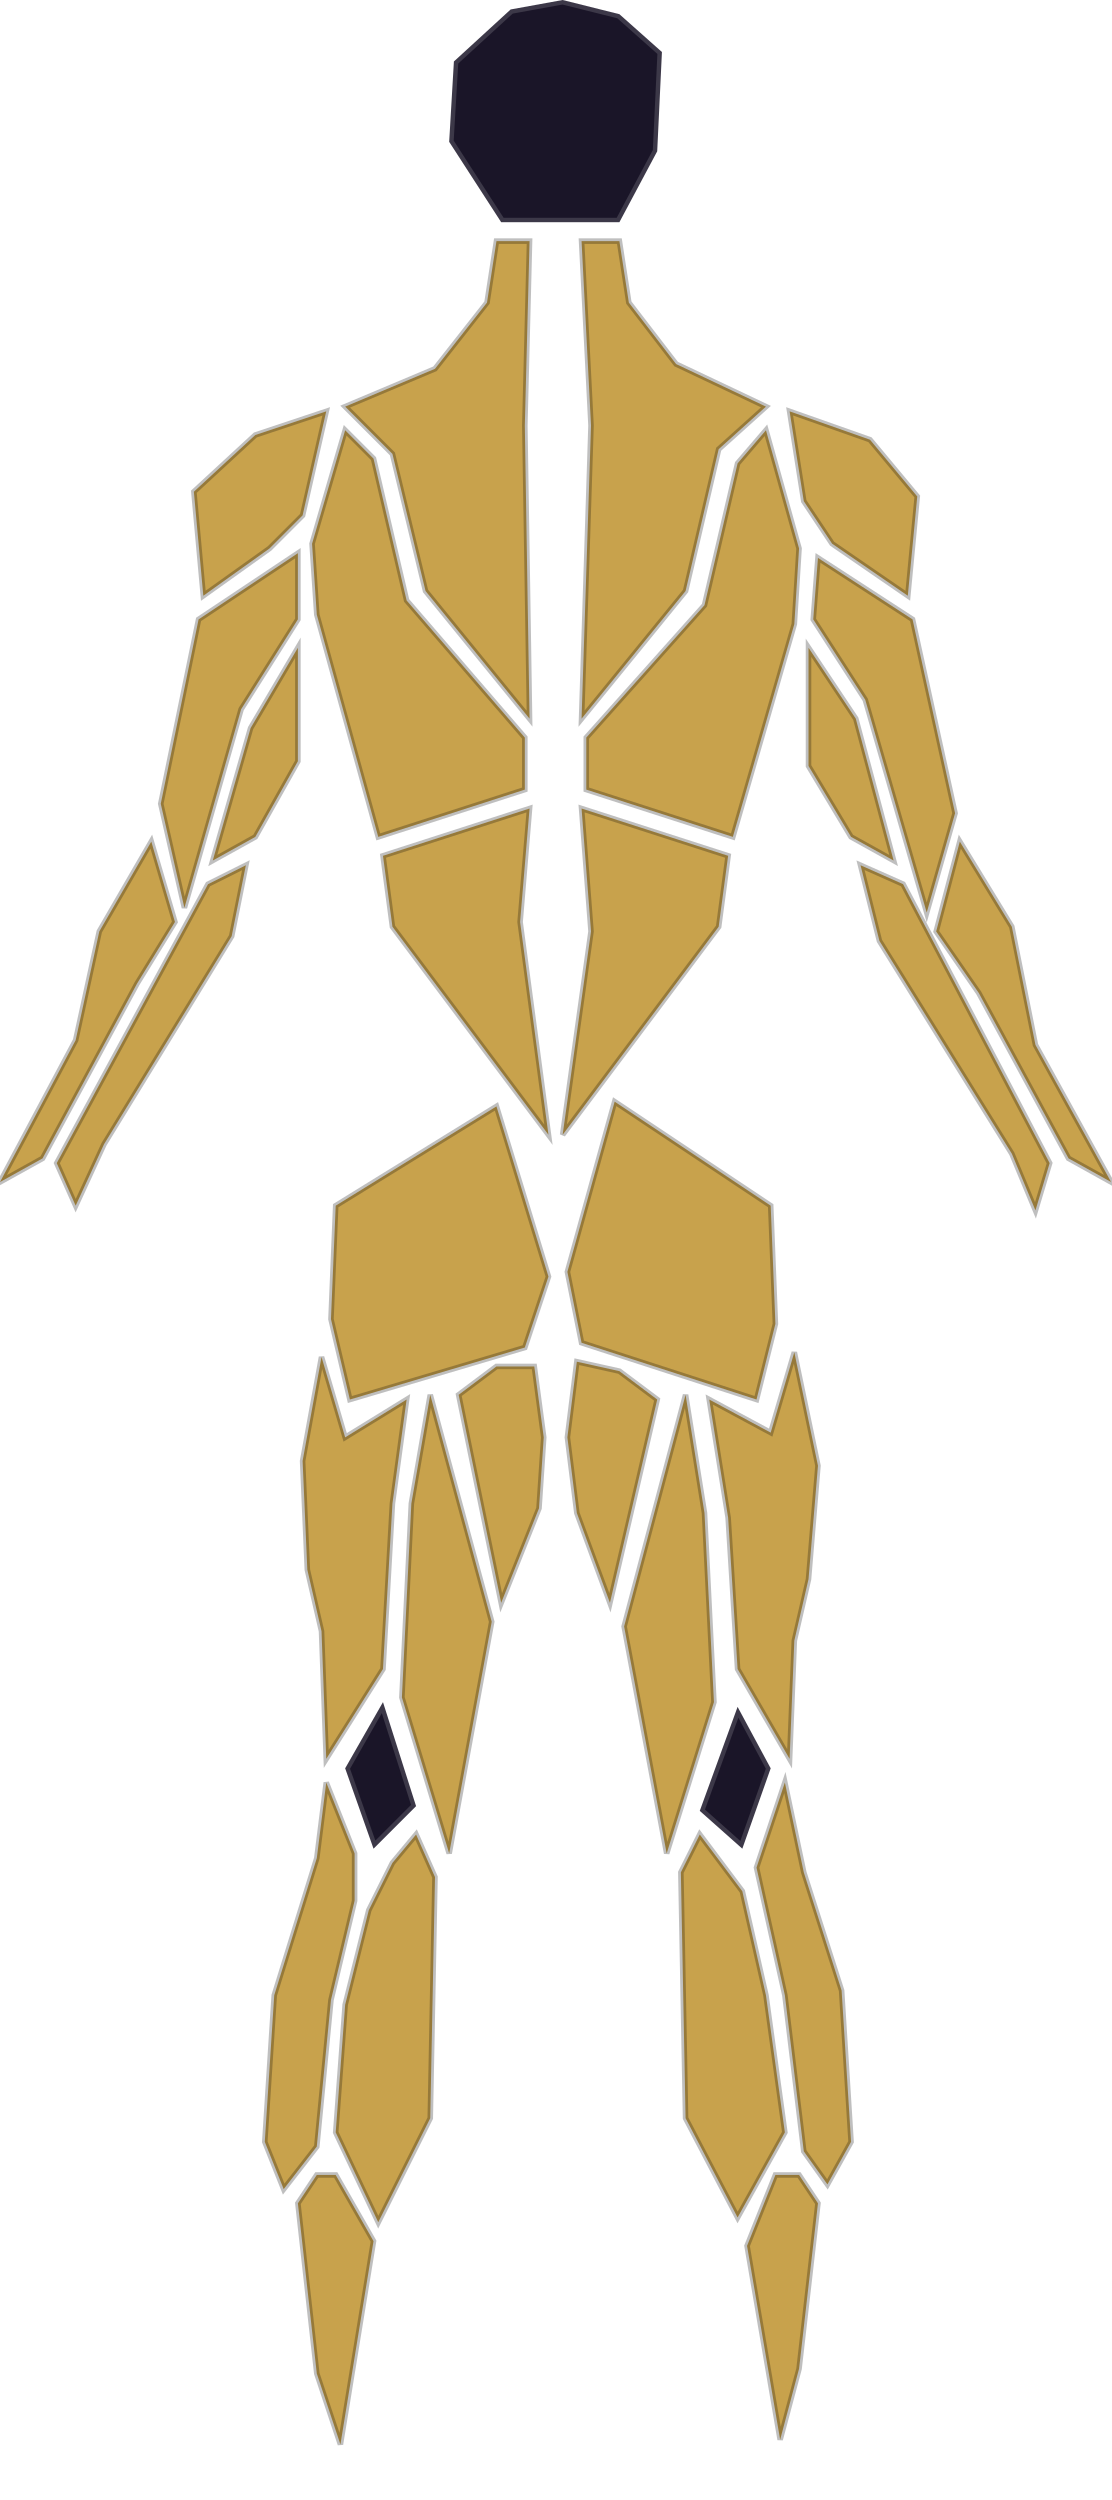
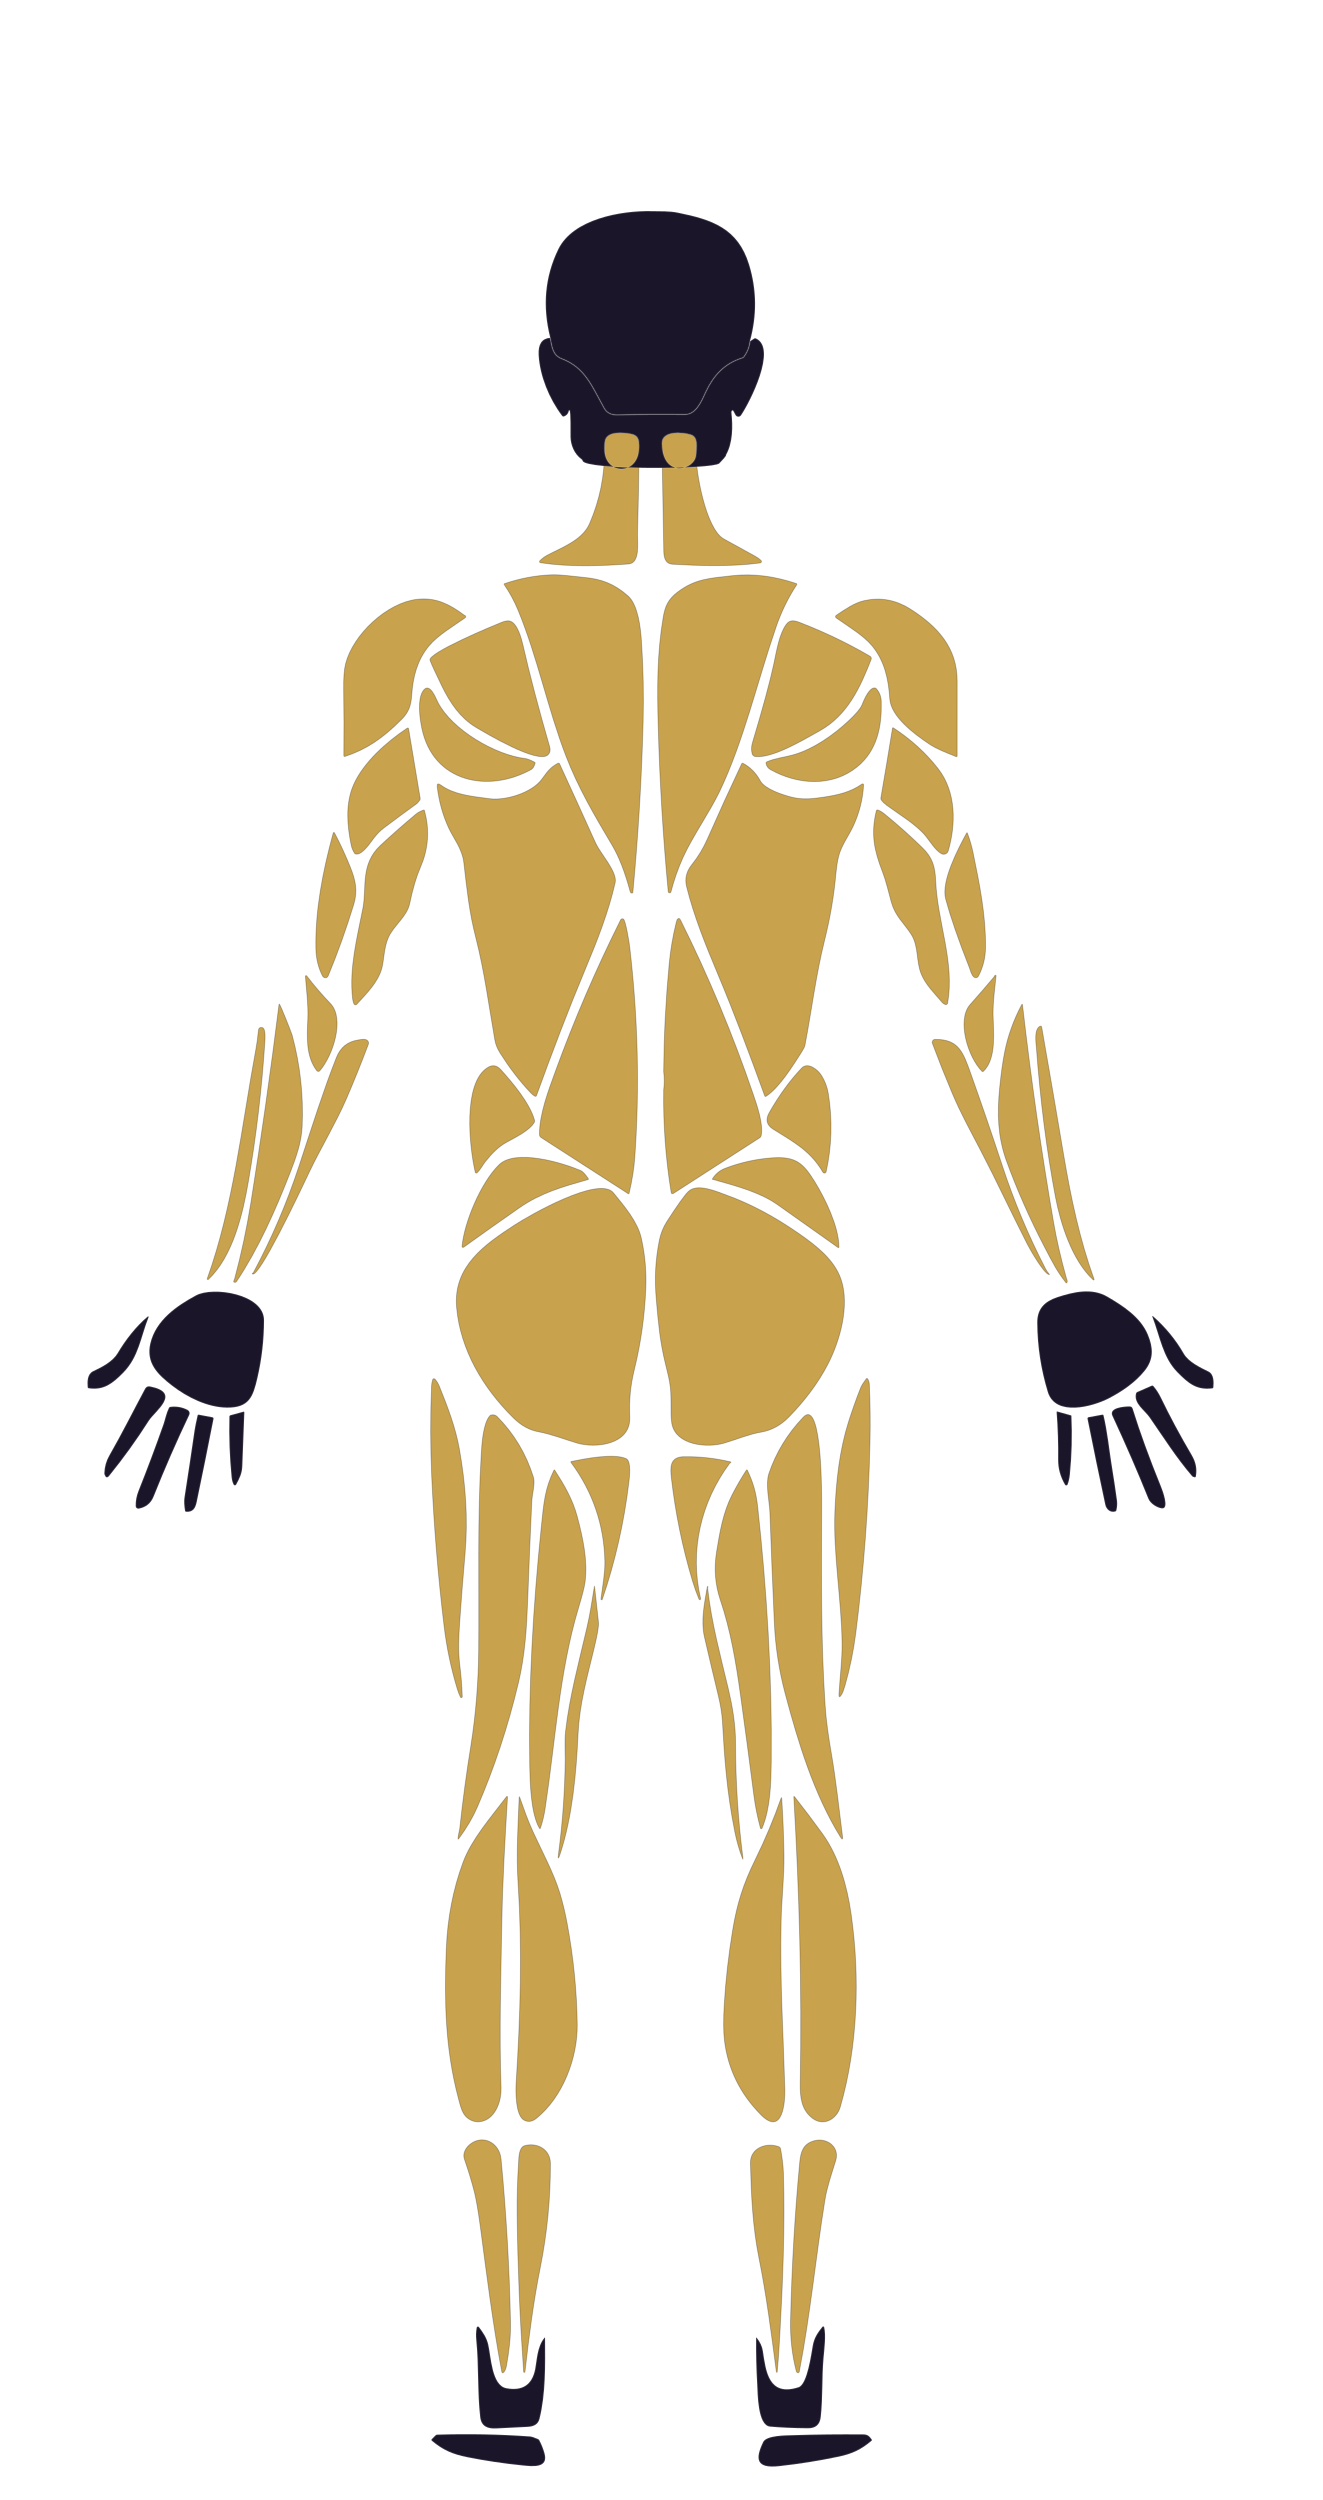
- <svg xmlns="http://www.w3.org/2000/svg" viewBox="0 0 100 225">
-   <polygon points="50.638 0 45.957 0.851 40.851 5.532 40.426 12.766 45.106 20 55.745 20 59.149 13.617 59.574 4.681 55.745 1.277" fill="#1a1528" stroke="rgba(255,255,255,0.15)" stroke-width="0.8" />
-   <polygon class="trapezius" data-slug="trapezius" style="cursor:pointer" points="44.681 21.702 47.66 21.702 47.234 38.298 47.66 64.681 38.298 53.191 35.319 40.851 31.064 36.596 39.149 33.191 43.83 27.234" fill="#C8A24C" stroke="rgba(0,0,0,0.25)" stroke-width="0.5" />
-   <polygon class="trapezius" data-slug="trapezius" style="cursor:pointer" points="52.34 21.702 55.745 21.702 56.596 27.234 60.851 32.766 68.936 36.596 64.681 40.426 61.702 53.191 52.34 64.681 53.191 38.298" fill="#C8A24C" stroke="rgba(0,0,0,0.25)" stroke-width="0.5" />
-   <polygon class="back-deltoids" data-slug="back-deltoids" style="cursor:pointer" points="29.362 37.021 22.979 39.149 17.447 44.255 18.298 53.617 24.255 49.362 27.234 46.383" fill="#C8A24C" stroke="rgba(0,0,0,0.25)" stroke-width="0.5" />
-   <polygon class="back-deltoids" data-slug="back-deltoids" style="cursor:pointer" points="71.064 37.021 78.298 39.574 82.553 44.681 81.702 53.617 74.894 48.936 72.34 45.106" fill="#C8A24C" stroke="rgba(0,0,0,0.25)" stroke-width="0.5" />
-   <polygon class="upper-back" data-slug="upper-back" style="cursor:pointer" points="31.064 38.723 28.085 48.936 28.511 55.319 34.043 75.319 47.234 71.064 47.234 66.383 36.596 54.043 33.617 41.277" fill="#C8A24C" stroke="rgba(0,0,0,0.25)" stroke-width="0.5" />
-   <polygon class="upper-back" data-slug="upper-back" style="cursor:pointer" points="68.936 38.723 71.915 49.362 71.489 56.17 65.957 75.319 52.766 71.064 52.766 66.383 63.404 54.468 66.383 41.702" fill="#C8A24C" stroke="rgba(0,0,0,0.25)" stroke-width="0.5" />
-   <polygon class="triceps" data-slug="triceps" style="cursor:pointer" points="26.809 49.787 17.872 55.745 14.468 72.34 16.596 81.702 21.702 63.83 26.809 55.745" fill="#C8A24C" stroke="rgba(0,0,0,0.25)" stroke-width="0.5" />
-   <polygon class="triceps" data-slug="triceps" style="cursor:pointer" points="73.617 50.213 82.128 55.745 85.957 73.191 83.404 82.128 77.872 62.979 73.191 55.745" fill="#C8A24C" stroke="rgba(0,0,0,0.25)" stroke-width="0.5" />
-   <polygon class="triceps" data-slug="triceps" style="cursor:pointer" points="26.809 58.298 26.809 68.511 22.979 75.319 19.149 77.447 22.553 65.532" fill="#C8A24C" stroke="rgba(0,0,0,0.25)" stroke-width="0.5" />
-   <polygon class="triceps" data-slug="triceps" style="cursor:pointer" points="72.766 58.298 77.021 64.681 80.426 77.447 76.596 75.319 72.766 68.936" fill="#C8A24C" stroke="rgba(0,0,0,0.25)" stroke-width="0.5" />
-   <polygon class="lower-back" data-slug="lower-back" style="cursor:pointer" points="47.66 72.766 34.468 77.021 35.319 83.404 49.362 102.128 46.809 82.979" fill="#C8A24C" stroke="rgba(0,0,0,0.25)" stroke-width="0.5" />
-   <polygon class="lower-back" data-slug="lower-back" style="cursor:pointer" points="52.34 72.766 65.532 77.021 64.681 83.404 50.638 102.128 53.191 83.83" fill="#C8A24C" stroke="rgba(0,0,0,0.25)" stroke-width="0.5" />
-   <polygon class="forearm" data-slug="forearm" style="cursor:pointer" points="86.383 75.745 91.064 83.404 93.191 94.043 100 106.383 96.17 104.255 88.085 89.362 84.255 83.83" fill="#C8A24C" stroke="rgba(0,0,0,0.25)" stroke-width="0.5" />
-   <polygon class="forearm" data-slug="forearm" style="cursor:pointer" points="13.617 75.745 8.936 83.83 6.809 93.617 0 106.383 3.83 104.255 12.34 88.511 15.745 82.979" fill="#C8A24C" stroke="rgba(0,0,0,0.25)" stroke-width="0.5" />
-   <polygon class="forearm" data-slug="forearm" style="cursor:pointer" points="81.277 79.574 77.447 77.872 79.149 84.681 91.064 103.83 93.191 108.936 94.468 104.681" fill="#C8A24C" stroke="rgba(0,0,0,0.25)" stroke-width="0.5" />
-   <polygon class="forearm" data-slug="forearm" style="cursor:pointer" points="18.723 79.574 22.128 77.872 20.851 84.255 9.362 102.979 6.809 108.511 5.106 104.681" fill="#C8A24C" stroke="rgba(0,0,0,0.25)" stroke-width="0.5" />
-   <polygon class="gluteal" data-slug="gluteal" style="cursor:pointer" points="44.681 99.574 30.213 108.511 29.787 118.723 31.489 125.957 47.234 121.277 49.362 114.894" fill="#C8A24C" stroke="rgba(0,0,0,0.25)" stroke-width="0.5" />
-   <polygon class="gluteal" data-slug="gluteal" style="cursor:pointer" points="55.319 99.149 51.064 114.468 52.34 120.851 68.085 125.957 69.787 119.149 69.362 108.511" fill="#C8A24C" stroke="rgba(0,0,0,0.25)" stroke-width="0.5" />
-   <polygon class="adductor" data-slug="adductor" style="cursor:pointer" points="48.085 122.979 44.681 122.979 41.277 125.532 45.106 144.255 48.511 135.745 48.936 129.362" fill="#C8A24C" stroke="rgba(0,0,0,0.25)" stroke-width="0.5" />
-   <polygon class="adductor" data-slug="adductor" style="cursor:pointer" points="51.915 122.553 55.745 123.404 59.149 125.957 54.894 144.255 51.915 136.17 51.064 129.362" fill="#C8A24C" stroke="rgba(0,0,0,0.25)" stroke-width="0.5" />
-   <polygon class="hamstring" data-slug="hamstring" style="cursor:pointer" points="28.936 122.128 31.064 129.362 36.596 125.957 35.319 135.319 34.468 150.213 29.362 158.298 28.936 146.809 27.66 141.277 27.234 131.489" fill="#C8A24C" stroke="rgba(0,0,0,0.25)" stroke-width="0.5" />
-   <polygon class="hamstring" data-slug="hamstring" style="cursor:pointer" points="71.489 121.702 69.362 128.936 63.83 125.957 65.532 136.596 66.383 150.213 71.064 158.298 71.489 147.66 72.766 142.128 73.617 131.915" fill="#C8A24C" stroke="rgba(0,0,0,0.25)" stroke-width="0.5" />
-   <polygon class="hamstring" data-slug="hamstring" style="cursor:pointer" points="38.723 125.532 44.255 145.957 40.426 166.809 36.17 152.766 37.021 135.319" fill="#C8A24C" stroke="rgba(0,0,0,0.25)" stroke-width="0.5" />
-   <polygon class="hamstring" data-slug="hamstring" style="cursor:pointer" points="61.702 125.532 63.404 136.17 64.255 153.191 60 166.809 56.17 146.383" fill="#C8A24C" stroke="rgba(0,0,0,0.25)" stroke-width="0.5" />
-   <polygon points="34.468 153.191 31.064 159.149 33.617 166.383 37.447 162.553" fill="#1a1528" stroke="rgba(255,255,255,0.15)" stroke-width="0.8" />
-   <polygon points="66.383 153.617 62.979 162.979 66.809 166.383 69.362 159.149" fill="#1a1528" stroke="rgba(255,255,255,0.15)" stroke-width="0.8" />
-   <polygon class="calves" data-slug="calves" style="cursor:pointer" points="29.362 160.426 28.511 167.234 24.681 179.574 23.83 192.766 25.532 197.021 28.511 193.191 29.787 180 31.915 171.064 31.915 166.809" fill="#C8A24C" stroke="rgba(0,0,0,0.25)" stroke-width="0.5" />
-   <polygon class="calves" data-slug="calves" style="cursor:pointer" points="37.447 165.106 35.319 167.66 33.191 171.915 31.064 180.426 30.213 191.915 34.043 200 38.723 190.638 39.149 168.936" fill="#C8A24C" stroke="rgba(0,0,0,0.25)" stroke-width="0.5" />
-   <polygon class="calves" data-slug="calves" style="cursor:pointer" points="62.979 165.106 61.277 168.511 61.702 190.638 66.383 199.574 70.638 191.915 68.936 179.574 66.809 170.213" fill="#C8A24C" stroke="rgba(0,0,0,0.25)" stroke-width="0.5" />
-   <polygon class="calves" data-slug="calves" style="cursor:pointer" points="70.638 160.426 72.34 168.511 75.745 179.149 76.596 192.766 74.468 196.596 72.34 193.617 70.638 179.574 68.085 168.085" fill="#C8A24C" stroke="rgba(0,0,0,0.25)" stroke-width="0.5" />
-   <polygon class="left-soleus" data-slug="left-soleus" style="cursor:pointer" points="28.511 195.745 30.213 195.745 33.617 201.702 30.638 220 28.511 213.617 26.809 198.298" fill="#C8A24C" stroke="rgba(0,0,0,0.25)" stroke-width="0.5" />
-   <polygon class="right-soleus" data-slug="right-soleus" style="cursor:pointer" points="69.787 195.745 71.915 195.745 73.617 198.298 71.915 213.191 70.213 219.574 67.234 202.128" fill="#C8A24C" stroke="rgba(0,0,0,0.25)" stroke-width="0.5" />
+ <svg xmlns="http://www.w3.org/2000/svg" viewBox="0 0 730 1380">
+   <g transform="translate(-724.41,20)">
+     <path class="neck" data-slug="neck" style="cursor:pointer" d="M1022.74 290.63a.62.61 25.9 01-.36-1.03q1.71-1.83 4.11-3.11c8.19-4.35 19.4-8.3 23.38-17.48q8.48-19.57 8.22-40.85-.05-4.38.57-5.76c1.98-4.38 9.65-3.66 13.85-2.91 4.3.76 4.71 3.25 4.68 7.3q-.2 24.11-.88 48.2c-.12 4.25 1.6 15.84-4.88 16.32-14.57 1.08-32.6 1.81-48.69-.68z" fill="#C8A24C" stroke="rgba(0,0,0,0.25)" stroke-width="0.5" />
+     <path class="neck" data-slug="neck" style="cursor:pointer" d="M1095.75 291.46c-4.3-.25-4.9-3.99-4.95-7.71q-.46-29.47-1-58.94c-.13-7.39 11.74-6.23 15.99-4.85 4.2 1.36 3.01 6.89 2.88 10.79-.28 8.88 5.15 41.1 15.32 46.78q8.6 4.81 17.27 9.51 1.97 1.07 3.26 2.36a.8.79 63.6 01-.45 1.35c-16.12 2.17-33.78 1.56-48.32.71z" fill="#C8A24C" stroke="rgba(0,0,0,0.25)" stroke-width="0.5" />
+     <path class="trapezes" data-slug="trapezes" style="cursor:pointer" d="M1071.06 308.94c5.6 4.92 6.96 17.83 7.43 24.88q1.5 22.3.93 44.68-1.2 46.76-5.66 94a.57.56 3.7 01-.59.51q-.68-.03-.94-1.01-4.29-15.9-9.79-25.19c-10.24-17.31-18.8-31.84-25.59-49.4-10.19-26.38-15.6-54.28-26.46-80.58q-3.07-7.43-7.61-14.07-.3-.43.2-.6 12.47-4.28 25.48-4.85c5.54-.25 12.15.86 18.32 1.41 9.7.87 16.77 3.6 24.28 10.22z" fill="#C8A24C" stroke="rgba(0,0,0,0.25)" stroke-width="0.5" />
+     <path class="trapezes" data-slug="trapezes" style="cursor:pointer" d="M1163.98 302.12a.43.43 0 01.22.65q-7.08 10.77-11.41 23.37c-10.53 30.61-17.8 62.94-31.3 91.07-5.11 10.64-15.17 25.22-20.12 36.26q-4.08 9.08-6.59 18.83a.77.77 0 01-1.51-.12q-4.27-45.15-5.52-90.99c-.56-20.28-.74-39.92 2.75-60.43 1.04-6.13 2.77-9.98 7.85-13.85 9.8-7.48 18.02-7.73 30.1-9.11 12.02-1.39 23.92.4 35.53 4.32z" fill="#C8A24C" stroke="rgba(0,0,0,0.25)" stroke-width="0.5" />
+     <path class="epaules" data-slug="epaules" style="cursor:pointer" d="M980.66 319.58c.19.14.55.19.65.32a.8.8 0 01-.16 1.15c-6.78 4.75-15.26 9.77-20.03 15.58-6.41 7.78-8.76 16.96-9.44 27.04-.39 5.92-1.68 9.5-5.59 13.43-10.02 10.08-19.04 16.47-31.14 20.41q-.75.25-.75-.55.19-18.4-.09-36.3-.14-9.4 1.07-14.22c4.04-16.07 22.8-33.85 39.68-35.64 9.99-1.06 17.34 2.46 25.8 8.78z" fill="#C8A24C" stroke="rgba(0,0,0,0.25)" stroke-width="0.5" />
+     <path class="epaules" data-slug="epaules" style="cursor:pointer" d="M1227.3 316.44c14.62 9.44 25.48 21.03 25.46 39.51q-.02 20.56-.01 41.37a.37.37 0 01-.51.35c-5.08-2.06-10.41-3.98-14.9-6.97-7.84-5.24-21.14-14.95-21.77-24.95-.69-10.75-2.81-20.85-9.76-29.25-4.68-5.65-12.96-10.58-19.6-15.26q-1.23-.87.01-1.71c4.6-3.13 9.91-6.78 15.25-7.98q13.58-3.03 25.83 4.89z" fill="#C8A24C" stroke="rgba(0,0,0,0.25)" stroke-width="0.5" />
+     <path class="grand_dorsal" data-slug="grand_dorsal" style="cursor:pointer" d="M987.06 381.44c-8.48-5.06-14.14-13.28-18.82-22.92q-5.3-10.92-6.46-14.04c-1.49-4.01 35.14-19.22 39.61-20.97q2.75-1.08 4.33-.72c4.33.96 6.61 9.96 7.46 13.7q5.43 23.89 14.65 55.74.78 2.7-.88 4.39c-5.37 5.5-34.69-12.08-39.89-15.18z" fill="#C8A24C" stroke="rgba(0,0,0,0.25)" stroke-width="0.5" />
+     <path class="grand_dorsal" data-slug="grand_dorsal" style="cursor:pointer" d="M1017.44 583.31q-9.11-9.57-16.97-22.03-2.28-3.62-2.91-7.25c-3.28-18.82-5.77-38.04-10.52-56.55-3.53-13.73-4.74-25.19-6.61-41.43-.85-7.35-5.67-13.34-8.22-18.75q-4.93-10.47-6.44-22.88-.33-2.72 1.89-1.11c7.25 5.27 16.36 6.16 26.91 7.56 8.86 1.19 23.41-3.18 28.94-10.76 3.34-4.58 4.7-6.5 8.86-8.77a.67.66-26.4 01.92.3q10.02 21.8 19.93 43.78c2.56 5.69 12.11 15.88 10.77 21.83-3.65 16.09-9.88 31.96-16.24 47.13-9.72 23.21-18.61 46.72-27.2 70.36q-.24.67-.88.35-1.03-.52-2.23-1.78z" fill="#C8A24C" stroke="rgba(0,0,0,0.25)" stroke-width="0.5" />
+     <path class="grand_dorsal" data-slug="grand_dorsal" style="cursor:pointer" d="M1017.71 404.73c-23.86 13.25-54.31 7.11-60.45-22.75-1.2-5.81-2.5-15.84.64-20.55 3.63-5.44 7.17 4.18 8.17 6.14 7.71 15.14 31.62 29.16 48.2 31.13q1.84.21 5.26 2.06.4.21.26.64-.86 2.65-2.08 3.33z" fill="#C8A24C" stroke="rgba(0,0,0,0.25)" stroke-width="0.5" />
+     <path class="grand_dorsal" data-slug="grand_dorsal" style="cursor:pointer" d="M1141.45 397.63a2.17 2.14-3.6 01-1.88-1.64q-.71-2.97.18-5.95 8.74-29.19 11.75-43.29c1.73-8.11 3.07-16.77 6.94-22.08 1.92-2.62 4.28-2.27 7.19-1.15q20.52 7.9 39.09 18.77a1.37 1.36 25.9 01.58 1.67c-6.05 15.46-12.98 30.84-28.43 39.45-9.45 5.26-25.83 15.17-35.42 14.22z" fill="#C8A24C" stroke="rgba(0,0,0,0.25)" stroke-width="0.5" />
+     <path class="grand_dorsal" data-slug="grand_dorsal" style="cursor:pointer" d="M1149.69 404.8q-2.04-1.15-2.45-3.5-.09-.53.41-.75c4.64-2.04 9.78-2.51 14.63-3.87 11.01-3.1 22.03-10.83 30.34-18.57q6.33-5.89 7.58-8.93c1.02-2.49 3.79-9.5 7-9.46q.52.01.87.39 2.71 3.01 2.81 7.2c.33 13.77-2.24 26.93-13.26 35.95-13.88 11.36-33.12 9.94-47.93 1.54z" fill="#C8A24C" stroke="rgba(0,0,0,0.25)" stroke-width="0.5" />
+     <path class="grand_dorsal" data-slug="grand_dorsal" style="cursor:pointer" d="M1161.19 419.98c6.1 1.57 11.6.99 17.75.06 8.36-1.27 14.83-2.76 21.34-7.27a.54.53 74.1 01.84.47q-.64 11.88-5.76 22.85c-2.42 5.2-6.64 10.84-8.04 16.67q-1.02 4.24-1.43 8.92-1.64 18.72-6.34 37.47c-4.73 18.91-7.13 38.67-10.8 57.85q-.24 1.24-2.2 4.3c-4.57 7.14-12.22 19.43-19.34 23.88a.44.43-25.6 01-.64-.22c-8.26-22.57-16.6-45.11-25.91-67.23-6.67-15.85-13.27-32.14-17.27-48.42q-1.58-6.41 2.91-12.01 5.21-6.51 8.57-14.14 9.25-21 19.01-41.64a.47.47 0 01.65-.21q6.17 3.37 9.51 9.64c2.45 4.6 12.22 7.75 17.15 9.03z" fill="#C8A24C" stroke="rgba(0,0,0,0.25)" stroke-width="0.5" />
+     <path class="triceps" data-slug="triceps" style="cursor:pointer" d="M931.03 442.29c-2.01 2.57-6.52 9.71-10.12 9.17q-.52-.08-.8-.52-1.35-2.09-1.84-4.44c-2.25-10.87-3.28-22.88 1.35-33.38 5.45-12.33 18.27-23.68 29.61-31.2a.47.46 68.7 01.71.32l6.42 38.52q.09.54-.26.97c-.47.58-1.12 1.52-1.71 1.94q-9.11 6.58-18.08 13.36-2.9 2.2-5.28 5.26z" fill="#C8A24C" stroke="rgba(0,0,0,0.25)" stroke-width="0.5" />
+     <path class="triceps" data-slug="triceps" style="cursor:pointer" d="M958.15 427.11a.41.41 0 01.55.27q4.44 16.16-2.23 31.41-3.37 7.73-5.91 19.98c-1.51 7.28-8.93 12.21-11.81 18.82-2.42 5.56-2.41 12.5-3.51 16.66-2.14 8.06-8.51 14.15-13.91 20.13a.93.93 0 01-1.54-.25q-.57-1.3-.75-2.89c-1.93-16.91 2.52-33.52 5.71-49.99 2.16-11.21-1.54-24.15 9.68-34.59q9.54-8.86 19.55-17.23c1.3-1.08 2.7-1.72 4.17-2.32z" fill="#C8A24C" stroke="rgba(0,0,0,0.25)" stroke-width="0.5" />
+     <path class="triceps" data-slug="triceps" style="cursor:pointer" d="M903.57 519.67a1.84 1.82-5.4 01-1.12-.92q-3.54-6.97-3.68-15.19c-.37-21.2 3.8-42.53 9.5-63.44q.33-1.23.92-.1 4.64 8.78 8.6 18.67c2.88 7.21 4.19 12.98 1.88 20.57q-6.07 19.96-14.02 39.23-.65 1.58-2.08 1.18z" fill="#C8A24C" stroke="rgba(0,0,0,0.25)" stroke-width="0.5" />
+     <path class="triceps" data-slug="triceps" style="cursor:pointer" d="M1213.94 424.56q-2.02-1.5-3.08-3.02-.31-.46-.22-1 3.32-19.22 6.42-38.46.09-.56.56-.25 14.9 9.82 24.8 22.71c9.8 12.75 9.72 30.37 5.41 45.13a2.62 2.62 0 01-3.76 1.57c-3.26-1.77-6.22-6.71-8.62-9.67-5.24-6.46-14.75-12-21.51-17.01z" fill="#C8A24C" stroke="rgba(0,0,0,0.25)" stroke-width="0.5" />
+     <path class="triceps" data-slug="triceps" style="cursor:pointer" d="M1246.2 534.5q-.95-.3-1.75-1.22c-4.65-5.4-9.13-9.88-11.46-15.51-2.96-7.13-1.37-15.5-5.64-22.09-4.06-6.26-8.72-9.91-10.89-17.58-1.62-5.68-2.81-11.46-4.97-17.02-4.56-11.69-6.45-20.86-3.33-33.56a.59.58-74 01.75-.42q1.69.56 3.22 1.79 11.23 9.08 21.54 19.18c5.39 5.28 6.92 10.13 7.24 18.16.9 22.52 10.62 44.97 6.59 67.49a1.01 1 13.9 01-1.3.78z" fill="#C8A24C" stroke="rgba(0,0,0,0.25)" stroke-width="0.5" />
+     <path class="triceps" data-slug="triceps" style="cursor:pointer" d="M1258.43 439.96q2.01 5.38 3.1 10.68c3.58 17.36 7.13 34.77 6.89 52.61q-.11 8.3-3.94 15.61a1.61 1.6 33.4 01-2.44.5c-1.45-1.19-1.9-3.58-2.43-4.94q-9.23-23.41-13.19-38.15c-2.63-9.81 6.82-27.63 11.53-36.35q.28-.5.48.04z" fill="#C8A24C" stroke="rgba(0,0,0,0.25)" stroke-width="0.5" />
+     <path class="bas_du_dos" data-slug="bas_du_dos" style="cursor:pointer" d="M986.76 627.1c-3.13-13.13-7.31-49.77 7.27-58.07 2.4-1.37 4.8-.82 6.7 1.29 6.15 6.8 16.22 18.56 18.77 28.15a1.35 1.3 52.6 01-.11.98c-2.51 4.53-9.96 8.09-15.83 11.36q-5.47 3.06-11.33 10.52c-1.23 1.56-2.6 4.3-4.5 6.06a.59.58-28.2 01-.97-.29z" fill="#C8A24C" stroke="rgba(0,0,0,0.25)" stroke-width="0.5" />
+     <path class="bas_du_dos" data-slug="bas_du_dos" style="cursor:pointer" d="M1023.15 607.96a2.06 2.04-74.3 01-.94-1.69c-.17-10.98 5.04-24.58 8.79-34.9q15.61-42.83 36-83.59a1.11 1.1-62.5 011.51-.48c1.25.66 3.21 12.98 3.46 15.08q6.94 59.25 2.82 116.88-.62 8.66-3.1 19.37-.13.53-.59.24l-47.95-30.91z" fill="#C8A24C" stroke="rgba(0,0,0,0.25)" stroke-width="0.5" />
+     <path class="bas_du_dos" data-slug="bas_du_dos" style="cursor:pointer" d="M1090.76 581.75q.62-5.16 0-10.27.22-29.79 3.05-59.5 1.1-11.58 3.91-22.88.31-1.27.44-1.43 1.08-1.43 1.88.17 23.38 46.97 40.14 96.18c1.8 5.28 5.84 16.69 4.38 22.96a1.64 1.64 0 01-.71 1.01l-47.63 30.72q-1.12.72-1.34-.6-4.54-28-4.12-56.36z" fill="#C8A24C" stroke="rgba(0,0,0,0.25)" stroke-width="0.5" />
+     <path class="bas_du_dos" data-slug="bas_du_dos" style="cursor:pointer" d="M1151.19 603.31q-5.39-3.38-2.19-9.05 8.03-14.22 17.88-24.62c3.49-3.69 9.04.89 10.97 3.99q2.92 4.66 3.8 10.14 3.5 21.77-1.21 43.02a.96.96 0 01-1.77.28c-6.92-11.85-16.03-16.56-27.48-23.76z" fill="#C8A24C" stroke="rgba(0,0,0,0.25)" stroke-width="0.5" />
+     <path class="forearms" data-slug="forearms" style="cursor:pointer" d="M878.44 534.38a.15.15 0 01.18-.13c.47.12 6.68 15.77 7.07 17.22q6.66 24.73 5.52 50.29c-.4 8.9-3.45 17.35-6.64 25.55-7.94 20.38-17.41 41.88-29.59 60.09a1.04 1.02-54.2 01-1.49.25c-.34-.26.37-1.45.47-1.83q5.58-20.8 8.97-42.08 8.65-54.15 15.51-109.36z" fill="#C8A24C" stroke="rgba(0,0,0,0.25)" stroke-width="0.5" />
+     <path class="forearms" data-slug="forearms" style="cursor:pointer" d="M893 518.93a.39.38 24.6 01.69-.25q5.97 7.83 13.11 15.27c8.08 8.4 1.41 28.73-5.88 37.12a1.05 1.05 0 01-1.63-.05c-6.09-7.93-5.41-18.74-4.97-28.44.36-8.12-.76-15.7-1.32-23.65z" fill="#C8A24C" stroke="rgba(0,0,0,0.25)" stroke-width="0.5" />
+     <path class="forearms" data-slug="forearms" style="cursor:pointer" d="M869.06 547.19c2.16.36 1.67 6.21 1.57 7.8q-2.54 38.84-9.11 77.16c-3.04 17.71-8.47 41.3-22.09 54.09a.38.38 0 01-.62-.41c14.51-40.44 19-84.26 26.8-126.31q.9-4.88 1.48-10.82.18-1.81 1.97-1.51z" fill="#C8A24C" stroke="rgba(0,0,0,0.25)" stroke-width="0.5" />
+     <path class="forearms" data-slug="forearms" style="cursor:pointer" d="M864.24 682.58q15.09-28.18 25.12-58.55c8.14-24.63 13.67-42.4 20.79-60.35q3.31-8.37 12.08-9.63c1.35-.2 3.68-.75 4.86.21q1.13.93.61 2.3-5.8 15.45-12.04 29.88c-5.79 13.39-14.92 28.68-20.32 40.14-6.12 13-28.07 59.18-31.64 56.64a.21.21 0 01.03-.36q.15-.07.34-.13.12-.04.17-.15z" fill="#C8A24C" stroke="rgba(0,0,0,0.25)" stroke-width="0.5" />
+     <path class="forearms" data-slug="forearms" style="cursor:pointer" d="M1272.99 519.43c.27-.33.33-.75.75-1.05a.32.32 0 01.5.29c-.7 7.22-1.77 14.33-1.66 21.54.13 8.94 2.13 24-5.35 31.17q-.37.35-.73 0c-7.63-7.55-14.2-28.29-6.52-36.92q6.6-7.41 13.01-15.03z" fill="#C8A24C" stroke="rgba(0,0,0,0.25)" stroke-width="0.5" />
+     <path class="forearms" data-slug="forearms" style="cursor:pointer" d="M1312.82 688.04c-4.78-6.01-7.2-10.8-11.76-19.56q-12.39-23.79-21.03-47.53c-4.86-13.36-5.22-26.17-3.83-40.19q1.13-11.5 2.69-19.53 2.72-13.98 9.59-26.79a.17.17 0 01.32.06q7.26 63.12 17.22 120.49 2.43 14.04 7.03 30.55c.22.79.74 1.33.36 2.4a.34.34 0 01-.59.1z" fill="#C8A24C" stroke="rgba(0,0,0,0.25)" stroke-width="0.5" />
+     <path class="forearms" data-slug="forearms" style="cursor:pointer" d="M1296.52 558.51c-.22-2.94-1.44-10.25 2-12.04a.62.61-18.4 01.89.44q6.25 35.69 12.21 71.07c3.88 23 8.77 46.2 16.73 68.19a.29.29 0 01-.47.31c-11.67-10.67-18.09-31.15-20.89-45.98q-7.27-38.55-10.47-81.99z" fill="#C8A24C" stroke="rgba(0,0,0,0.25)" stroke-width="0.5" />
+     <path class="forearms" data-slug="forearms" style="cursor:pointer" d="M1303.5 683.6c-2.89-.66-10.16-13.21-12.11-17.02-8.8-17.21-16.92-34.81-25.84-51.89-5.36-10.27-10.98-20.49-15.39-30.95q-5.86-13.86-11.07-27.8a1.63 1.62 79.5 011.5-2.2c13.02-.16 15.5 7.18 19.65 18.81q9.04 25.33 17.43 50.89 9.65 29.37 23.82 56.84.87 1.69 2.13 3.12.24.28-.12.2z" fill="#C8A24C" stroke="rgba(0,0,0,0.25)" stroke-width="0.5" />
+     <path class="fessiers" data-slug="fessiers" style="cursor:pointer" d="M1045.06 626.19q1.42.61 4.11 4.4.27.39-.19.52c-14.47 4.12-26.13 7.4-38.13 15.77q-15.37 10.71-30.53 21.6a.55.54 74.9 01-.86-.5c1.19-13.13 10.35-35.23 20.46-45.06 9.14-8.88 34.99-1.11 45.14 3.27z" fill="#C8A24C" stroke="rgba(0,0,0,0.25)" stroke-width="0.5" />
+     <path class="fessiers" data-slug="fessiers" style="cursor:pointer" d="M1007.94 762.81c-16.94-16.64-29.37-37.66-31.47-61-2.06-22.84 15.63-34.95 32.18-45.71 8.2-5.33 46.51-27.32 54.37-17.65 5.92 7.29 13.38 15.84 15.44 25.21q3.01 13.63 2.44 27.6-.94 22.59-6.27 44.49c-2.43 9.96-2.9 17.16-2.59 26.75.47 14.83-18.52 17.18-29.12 14.07-6.38-1.87-13.79-4.83-21.35-6.25q-7.39-1.38-13.63-7.51z" fill="#C8A24C" stroke="rgba(0,0,0,0.25)" stroke-width="0.5" />
+     <path class="fessiers" data-slug="fessiers" style="cursor:pointer" d="M1117.94 631.04q-.13-.03-.27-.06-.12-.02-.06-.13 2.58-4.2 7.05-5.92 12.71-4.87 26.13-5.81c12.93-.91 17.1 3.08 23.28 13.06 5.71 9.22 13.32 24.7 13.44 36.06q.01.76-.61.32-16.65-11.74-33.2-23.51c-10.03-7.14-23.72-10.58-35.76-14.01z" fill="#C8A24C" stroke="rgba(0,0,0,0.25)" stroke-width="0.5" />
+     <path class="fessiers" data-slug="fessiers" style="cursor:pointer" d="M1124.12 776.61c-9.28 2.74-26.75 1.29-28.86-10.88-1.05-6.03.27-14.88-1.3-23.27q-.54-2.94-2.15-9.35c-3.2-12.81-4.02-23.33-5.08-35.27-1.07-12.03-.57-22 1.64-33.17q1.1-5.6 4.19-10.41 8.74-13.58 11.87-16.59c4.96-4.77 15.84.18 21.19 2.11q19.7 7.12 40.17 21.43c9.59 6.7 19.29 14.31 22.93 25.17 4.81 14.37-.65 33.88-7.42 46.87q-7.79 14.97-21.39 28.9-6.74 6.9-15.26 8.36c-7.07 1.21-13.68 4.08-20.53 6.1z" fill="#C8A24C" stroke="rgba(0,0,0,0.25)" stroke-width="0.5" />
+     <path class="adducteurs" data-slug="adducteurs" style="cursor:pointer" d="M1070.06 785.19c2.95 1.36 1.8 10.43 1.49 13.04q-3.98 33.27-14.66 64.61a.39.39 0 01-.76-.17c.9-7.05 2.31-14.29 2.16-20.92q-.68-30.14-18.71-54.52-.29-.39.18-.49c7.42-1.52 23.53-4.69 30.3-1.55z" fill="#C8A24C" stroke="rgba(0,0,0,0.25)" stroke-width="0.5" />
+     <path class="adducteurs" data-slug="adducteurs" style="cursor:pointer" d="M1127.24 787.66c-15.99 21.49-22.3 48.51-16.08 74.83a.47.46-63.2 01-.88.29q-1.99-4.69-3.65-10.24-8.29-27.75-11.6-56.54c-.65-5.71-1.1-11.77 6.87-11.9q13-.19 25.68 2.83a.31.24 41.2 01.1.53q-.12.01-.27.07-.1.04-.17.13z" fill="#C8A24C" stroke="rgba(0,0,0,0.25)" stroke-width="0.5" />
+     <path class="ischio_jambiers" data-slug="ischio_jambiers" style="cursor:pointer" d="M963.27 741.53a.71.7 31.7 011.19-.28q1.51 1.62 2.47 3.99c4.6 11.41 8.93 22.66 11.07 34.72 3.38 19.14 4.84 38.23 3.12 57.74q-1.68 19.06-2.99 38.15c-.51 7.55-.88 15.71.07 23.18q1.08 8.54 1.39 17.57a.52.52 0 01-.98.25q-1.03-2.07-1.8-4.62-5.13-16.92-7.25-34.49-5.01-41.45-6.86-83.17-1.09-24.75-.07-49.51.06-1.59.64-3.53z" fill="#C8A24C" stroke="rgba(0,0,0,0.25)" stroke-width="0.5" />
+     <path class="ischio_jambiers" data-slug="ischio_jambiers" style="cursor:pointer" d="M1030.2 791.53q.17-.36.38-.03c5.26 8.11 9.94 16.15 12.47 25.64 3.12 11.72 5.87 24.36 4.31 36.24q-.5 3.8-3.57 14.02c-10.75 35.81-12.83 74.2-18.5 111.1q-.82 5.4-2.55 10.55-.23.68-.59.07c-4.72-8.07-5.18-25.09-5.34-34.81-.7-43.69 1.92-87.82 6.38-131.28 1.41-13.74 1.99-21.15 7.01-31.5z" fill="#C8A24C" stroke="rgba(0,0,0,0.25)" stroke-width="0.5" />
+     <path class="ischio_jambiers" data-slug="ischio_jambiers" style="cursor:pointer" d="M998.81 761.94q14.07 14.17 20.1 33.62c.98 3.15-.78 9.61-.93 12.91q-1.3 27.63-2.3 55.27c-.55 15.31-1.54 30.27-5.12 45.26q-8.62 36.18-22.76 68.73-3.65 8.41-10.15 17.19-.45.61-.41-.14c.11-1.93.82-4.15.99-5.71q2.45-22.72 6.08-45.26c2.83-17.66 4.18-35.95 4.33-52.37.33-36.43-.75-73.34 1.47-109.68.33-5.32 1.07-16.16 4.7-20.25q.33-.36.81-.45 1.95-.37 3.19.88z" fill="#C8A24C" stroke="rgba(0,0,0,0.25)" stroke-width="0.5" />
+     <path class="ischio_jambiers" data-slug="ischio_jambiers" style="cursor:pointer" d="M1052.52 855.62a.04.04 0 01.08.01q1.07 9.9 2.17 19.87.33 3.04-2.37 14.18c-3.83 15.8-8.15 31.11-8.9 47.47-.99 21.61-3.11 45.66-9.92 66.3q-1.49 4.52-.87-.2 3.38-25.36 3.7-51.99c.05-3.74-.4-10.32.2-15.58 2.19-19.2 7.39-38.25 11.75-57.05 1.78-7.64 2.93-15.21 4.16-23.01z" fill="#C8A24C" stroke="rgba(0,0,0,0.25)" stroke-width="0.5" />
+     <path class="ischio_jambiers" data-slug="ischio_jambiers" style="cursor:pointer" d="M1183.25 947.53c2.57 14.85 4.32 31.11 6.22 46.14q.35 2.74-1.11.39c-14.67-23.67-23.34-52.15-30.55-79.32q-5.08-19.14-5.97-39.05-1.36-30.37-2.44-60.74c-.22-6.09-2.56-15.63-.55-21.57q5.87-17.35 18.96-31.07c10.77-11.28 10.17 46.55 10.16 48.97-.13 41.09-.45 74.18 1.91 110.07.57 8.75 1.88 17.53 3.37 26.18z" fill="#C8A24C" stroke="rgba(0,0,0,0.25)" stroke-width="0.5" />
+     <path class="ischio_jambiers" data-slug="ischio_jambiers" style="cursor:pointer" d="M1136.43 791.52q.27-.42.49.03c3.12 6.46 4.84 12.26 5.68 19.83 5.07 45.8 8.05 94.61 7.56 140.76-.13 11.8-.46 26.22-5.13 37.08a.44.44 0 01-.83-.06q-2.51-9.14-3.69-18.41-3.54-27.64-7.36-55.24c-2.49-18-5.47-35.67-11.09-52.26q-4.35-12.82-2.08-26.75c1.76-10.77 3.58-21.61 8.46-31.16q3.58-6.99 7.99-13.82z" fill="#C8A24C" stroke="rgba(0,0,0,0.25)" stroke-width="0.5" />
+     <path class="ischio_jambiers" data-slug="ischio_jambiers" style="cursor:pointer" d="M1115.03 856.73c2.03 18.72 7.11 37.44 11.47 55.77 2.25 9.46 3.94 19.51 3.95 30.11q.02 31.7 4.08 63.16.16 1.26-.29.07-2.7-7.15-4.19-14.6c-4.44-22.21-5.71-40.52-6.87-61.23-.24-4.24-1.19-9.64-2.23-13.92q-3.94-16.25-7.7-32.55c-2.09-9.04.08-18.69 1.6-27.66q.07-.38.32-.09.16.19.01.4-.19.24-.15.54z" fill="#C8A24C" stroke="rgba(0,0,0,0.25)" stroke-width="0.5" />
+     <path class="ischio_jambiers" data-slug="ischio_jambiers" style="cursor:pointer" d="M1202.61 741.08a.44.44 0 01.72.03c.52.82.9 1.86.95 2.91q.73 15.98.37 31.97-1.16 52.95-7.85 105.49-1.88 14.74-5.97 29.04-1 3.52-1.92 4.95-1.57 2.47-1.39-.37c.58-9.44 1.83-19.17 1.71-28.16-.32-24.52-4.94-49.11-3.95-72.75.69-16.54 2.5-33.51 7.54-49.38q2.99-9.4 6.61-18.6.74-1.88 3.18-5.13z" fill="#C8A24C" stroke="rgba(0,0,0,0.25)" stroke-width="0.5" />
+     <path class="mollets" data-slug="mollets" style="cursor:pointer" d="M982.69 1149.31c-3.07-2.23-3.98-6.24-5.24-11.03-7.19-27.14-7.88-53.18-6.67-82.78q1.03-25.29 9.23-47.45c4.77-12.89 15.33-24.77 23.79-36q.82-1.09.74.27c-1.37 22.86-2.72 45.67-3.11 68.49-.52 30.56-1.51 61.11-.42 91.68.24 6.83-2.77 16.29-10.08 18.37q-4.39 1.25-8.24-1.55z" fill="#C8A24C" stroke="rgba(0,0,0,0.25)" stroke-width="0.5" />
+     <path class="mollets" data-slug="mollets" style="cursor:pointer" d="M983.99 1163.56c7.15-5.59 16.16-.63 17 8.23q4.31 45.02 5.22 90.26c.16 8.25-.8 15.79-2.19 23.65q-.45 2.52-1.43 3.66-.95 1.11-1.22-.33c-5.03-26.7-8.28-53.49-11.87-80.36q-1.68-12.52-3.24-18.71-2.04-8.12-5.53-18.24c-1.03-3 .8-6.25 3.26-8.16z" fill="#C8A24C" stroke="rgba(0,0,0,0.25)" stroke-width="0.5" />
+     <path class="mollets" data-slug="mollets" style="cursor:pointer" d="M1013.69 1150.31c-4.8-2.61-4.66-16.17-4.36-20.75 2.34-36.49 3.44-73.94 1.04-110.45-1.03-15.55.02-31.49.62-47.06q.03-.66.25-.03c2.28 6.45 4.52 12.88 7.39 19.11 5.12 11.14 11.5 22.91 14.83 33.92q2.34 7.74 3.97 16.46 5.3 28.43 5.62 56.09c.2 18.32-7.9 40-22.63 51.79q-3.42 2.73-6.73.92z" fill="#C8A24C" stroke="rgba(0,0,0,0.25)" stroke-width="0.5" />
+     <path class="mollets" data-slug="mollets" style="cursor:pointer" d="M1014.14 1164.37c7-1.83 14.1 2.2 14.11 9.95q.06 29.04-5.62 57.41c-3.87 19.28-6.24 38.23-8.43 57.48a.37.37 0 01-.74-.01q-3.12-43.48-3.58-86.64-.15-14.16.76-28.3c.18-2.83.02-8.98 3.5-9.89z" fill="#C8A24C" stroke="rgba(0,0,0,0.25)" stroke-width="0.5" />
+     <path class="mollets" data-slug="mollets" style="cursor:pointer" d="M1172.94 1149.31c-6.06-4.56-6.94-11.4-6.8-19.4.96-52.67-.49-105.31-3.54-157.9q-.04-.72.41-.16 7.96 10.07 15.43 20.44c9.11 12.64 13.61 28.98 15.78 44.21 4.96 34.71 3.75 72.94-5.97 106.5-1.97 6.82-9.18 10.93-15.31 6.31z" fill="#C8A24C" stroke="rgba(0,0,0,0.25)" stroke-width="0.5" />
+     <path class="mollets" data-slug="mollets" style="cursor:pointer" d="M1144.41 1147.33q-17.19-17.37-20.08-40.86-.89-7.22-.13-19.97 1.18-20.06 4.69-41.33c2.33-14.1 5.8-25.22 12.41-38.61q8.19-16.59 14.35-34.15a.14.13-37.7 01.26.03q1.01 15.71 1.26 31.44c.18 11.61-1.34 24.91-1.58 36.43-.72 34.7 1.22 62.05 2.06 93.19.17 6.32-1.1 26.1-13.24 13.83z" fill="#C8A24C" stroke="rgba(0,0,0,0.25)" stroke-width="0.5" />
+     <path class="mollets" data-slug="mollets" style="cursor:pointer" d="M1173.74 1161.73c6.88-2 14.34 3.23 11.98 10.91-2.24 7.3-4.78 14.44-5.99 21.96-5.07 31.52-8.04 63.18-14.13 94.6a.72.71-61.9 01-1.21.37c-.14-.14-.35-.39-.4-.59q-3.53-13.58-3.19-28.23 1.04-44.67 5.06-87.04c.58-6.1 1.93-10.25 7.88-11.98z" fill="#C8A24C" stroke="rgba(0,0,0,0.25)" stroke-width="0.5" />
+     <path class="mollets" data-slug="mollets" style="cursor:pointer" d="M1154.32 1165a1.58 1.57-84.6 01.97 1.18c.79 4.42 1.42 8.78 1.57 13.4.96 29.17-.47 62.66-2.04 90.23q-.78 13.79-1.39 19.52a.23.23 0 01-.45 0c-2.79-21.25-5.41-41.99-9.64-63.03-3.44-17.08-4.29-34.91-4.68-52.3-.19-8.37 8.99-11.61 15.66-9z" fill="#C8A24C" stroke="rgba(0,0,0,0.25)" stroke-width="0.5" />
+     <path d="M998.25 1320.52c-4.62.24-8.17-1.08-8.78-6.28-1.6-13.81-.75-28.85-2.16-42.41q-.39-3.74.24-7.03a.69.69 0 011.23-.28c2.35 3.15 4.22 5.75 5.14 9.66 1.54 6.57 1.91 22.57 9.97 24.09q13.33 2.5 15.93-10.47c.92-4.57 1-12.33 5.05-17.25q.42-.51.42.15c.11 14.39.4 30.86-3.08 44.54-.79 3.13-3.31 4.23-6.51 4.4q-8.73.45-17.45.88z" fill="#1a1528" stroke="rgba(255,255,255,0.15)" stroke-width="0.8" />
+     <path d="M1149.5 1319.51c-6.93-.63-6.82-18.08-7.14-23.7q-.73-12.53-.59-25.09.01-.71.45-.15 2.74 3.49 3.29 7.17c1.67 11.25 3.21 25.34 19.7 19.99 4.87-1.58 7.03-18.57 7.89-23.21.79-4.2 2.74-7 5.28-10.13a.56.56 0 01.98.22c1.12 4.6.04 12.39-.37 17.26-.92 10.77-.32 21.48-1.52 32.37q-.7 6.23-7.01 6.18-12.13-.11-20.96-.91z" fill="#1a1528" stroke="rgba(255,255,255,0.15)" stroke-width="0.8" />
+     <path d="M962.87 1327.38q-.62-.51-.05-1.07l1.99-1.99q.39-.39.93-.41 25.66-.82 51.26 1 1.34.1 4.43 1.47.46.2.69.64 1.84 3.5 2.87 7.23c2.32 8.38-6.63 7.24-12.23 6.68q-15.37-1.53-30.5-4.56c-8.21-1.65-13.33-3.95-19.39-8.99z" fill="#1a1528" stroke="rgba(255,255,255,0.15)" stroke-width="0.8" />
+     <path d="M1154.35 1341.35c-12.48 1.36-13.27-3.88-8.67-13.37 1.82-3.76 12.72-3.65 16.39-3.77q19.44-.63 38.9-.44c2.41.02 3.31 1 4.61 2.76q.32.44-.09.79c-5.43 4.67-10.52 7.17-17.95 8.74q-16.46 3.47-33.19 5.29z" fill="#1a1528" stroke="rgba(255,255,255,0.15)" stroke-width="0.8" />
+     <path d="M789.41 726.84c3.98-6.79 9.89-14.6 16.56-20.14a.31.31 0 01.48.35c-4.39 11.06-5.38 21.94-14.02 30.72-5.82 5.93-10.7 9.81-19.04 8.57q-.55-.08-.59-.63c-.24-3.07-.26-7.29 3.1-8.85 4.82-2.26 10.72-5.28 13.51-10.02z" fill="#1a1528" stroke="rgba(255,255,255,0.15)" stroke-width="0.8" />
+     <path d="M807.27 745.31c17.61 3.49 2.75 13.52-.73 18.99q-10.05 15.82-21.86 30.37-1.56 1.92-2.52-.58a2.41 2.33-55.4 01-.16-.96q.2-5.26 2.75-9.71c6.94-12.09 13.12-24.52 19.72-36.79q.91-1.7 2.8-1.32z" fill="#1a1528" stroke="rgba(255,255,255,0.15)" stroke-width="0.8" />
+     <path d="M819.3 744.82c-7.79-6.06-14.51-12.4-11.88-23.38 3.07-12.83 14.66-20.7 25.14-26.38 9.57-5.18 37.61-.75 37.6 13.68q-.01 16.24-3.67 31.99c-2.38 10.26-4.49 16.44-16.87 16.3-10.71-.13-21.93-5.7-30.32-12.21z" fill="#1a1528" stroke="rgba(255,255,255,0.15)" stroke-width="0.8" />
+     <path d="M827.99 758.27a2.08 2.07 26.6 01.91 2.73q-10.47 22.03-19.66 45.04-2.25 5.63-8.23 6.74a1.45 1.44 84.3 01-1.7-1.4q-.1-4.29 1.51-8.31 7.3-18.34 13.86-36.96c.74-2.1 1.53-6.08 2.97-8.96q.26-.5.82-.57 5.05-.64 9.52 1.69z" fill="#1a1528" stroke="rgba(255,255,255,0.15)" stroke-width="0.8" />
+     <path d="M841.68 762.32a.76.75-79.1 01.6.89q-4.51 23.14-9.28 45.87c-.73 3.49-2.09 5.73-5.85 5.43q-.52-.04-.61-.56-.74-4.54-.32-7.21 2.89-18.57 5.59-37.18.38-2.65 1.67-8.22.13-.54.68-.44l7.52 1.42z" fill="#1a1528" stroke="rgba(255,255,255,0.15)" stroke-width="0.8" />
+     <path d="M854.75 799.53a.78.78 0 01-1.37-.02q-.91-1.75-1.15-4.29-1.62-16.58-1.2-33.25a.84.84 0 01.61-.78l7.09-1.93q.59-.16.56.45-.58 14.77-1.12 29.56c-.14 4.06-1.54 6.86-3.42 10.26z" fill="#1a1528" stroke="rgba(255,255,255,0.15)" stroke-width="0.8" />
+     <path d="M1336.39 751.96c-8.72 4.49-29.38 10.28-33.61-3.6q-5.68-18.65-5.83-38.24c-.06-7.59 4.01-11.75 11.09-14.08 8.85-2.92 19.02-5.3 27.54-.35 8.74 5.09 18.39 11.28 22.45 21.01 3.05 7.3 3.34 13.66-1.78 20.01-5.21 6.47-12.49 11.45-19.86 15.25z" fill="#1a1528" stroke="rgba(255,255,255,0.15)" stroke-width="0.8" />
+     <path d="M1374.32 737.5c-8.05-8.14-9.61-19.67-13.85-30.75a.22.22 0 01.35-.24q10.3 8.96 17.1 20.77c2.57 4.47 9.08 7.59 13.57 9.79 3.11 1.52 2.96 5.9 2.71 8.73q-.05.52-.57.59c-8.87 1.17-13.48-2.98-19.31-8.89z" fill="#1a1528" stroke="rgba(255,255,255,0.15)" stroke-width="0.8" />
+     <path d="M1383.76 795.45c-.59-.21-.96-.17-1.39-.68-8.84-10.3-15.85-21.5-23.44-32.41-2.81-4.02-8.81-7.64-7.45-13.14q.15-.6.7-.84l7.85-3.44q.66-.29 1.13.25 2.36 2.73 4.17 6.49 7.36 15.23 16.89 31.47c2.33 3.96 3.04 7.59 2.32 11.85a.58.58 0 01-.78.45z" fill="#1a1528" stroke="rgba(255,255,255,0.15)" stroke-width="0.8" />
+     <path d="M1365.79 812.62c-2.7-.28-6.42-2.66-7.49-5.33q-8.74-21.76-19.85-45.74c-2.12-4.58 6.55-5.17 9.12-5.21 1.8-.03 1.93.71 2.38 2.18q5.72 18.34 15.35 42.12c.74 1.84 4.81 12.43.49 11.98z" fill="#1a1528" stroke="rgba(255,255,255,0.15)" stroke-width="0.8" />
+     <path d="M1308.16 759.17l7.44 2.1q.23.07.24.31.75 16.26-.86 32.41-.3 3-1.25 5.48a.79.79 0 01-1.42.12q-3.9-6.58-3.82-13.9.16-13.07-.83-26.11-.05-.57.5-.41z" fill="#1a1528" stroke="rgba(255,255,255,0.15)" stroke-width="0.8" />
+     <path d="M1340.07 814.35c-2.7.82-4.99-1.16-5.54-3.71q-5.06-23.49-9.82-47.47a.77.76-10.7 01.62-.9l7.52-1.38q.59-.11.73.47c2.08 8.53 3.26 19.85 4.22 25.75q2.09 12.92 3.19 21.14.34 2.54-.33 5.46a.86.84 88.4 01-.59.64z" fill="#1a1528" stroke="rgba(255,255,255,0.15)" stroke-width="0.8" />
+     <path d="M1028.14 166.45c1.03 5.06 1.36 9.61 6.41 11.53 13.06 4.95 16.74 15.51 23.52 27.48 1.387 2.447 3.863 3.623 7.43 3.53a910.025 910.025 0 0136.94-.25c6.23.09 9.27-7.55 11.48-12.3 4.31-9.27 10.37-15.83 20.28-18.94.333-.1.603-.287.81-.56 1.92-2.58 3.043-5.43 3.37-8.55l2.31-1.51a.977.977 0 01.99-.08c11.92 5.42-3.35 35.31-8.21 42.45-.761 1.11-2.423 1.028-3.06-.15l-1.26-2.32c-.133-.253-.32-.297-.56-.13-.34.24-.48.61-.42 1.11.86 7.64.75 16.87-2.96 23.31-.173.3.839.041-3.7 4.71-3.34 3.436-74.18 3.78-75.48-1.38a1.465 1.465 0 00-.55-.82c-4.15-2.97-6.07-7.95-6.16-12.39-.03-1.68.18-14.28-.53-14.63-.207-.1-.33-.037-.37.19-.3 1.553-1.183 2.597-2.65 3.13a.951.951 0 01-1.07-.32c-7.29-9.56-12.32-22.18-12.97-33.54-.34-6.04 1.797-9.23 6.41-9.57zm29.95 61.71c.173 14.187 18.967 14.703 19.1-1.37.03-4.05-.38-6.54-4.68-7.3-4.2-.75-11.87-1.47-13.85 2.91-.413.92-.603 2.84-.57 5.76zm31.71-3.35c.36 19.647 18.59 14.82 18.87 5.94.13-3.9 1.32-9.43-2.88-10.79-4.25-1.38-16.12-2.54-15.99 4.85z" fill="#1a1528" stroke="rgba(255,255,255,0.15)" stroke-width="0.8" />
+     <path d="M1138.38 168.39q-.49 4.68-3.37 8.55-.31.41-.81.56c-9.91 3.11-15.97 9.67-20.28 18.94-2.21 4.75-5.25 12.39-11.48 12.3q-18.46-.25-36.94.25-5.35.14-7.43-3.53c-6.78-11.97-10.46-22.53-23.52-27.48-5.05-1.92-5.38-6.47-6.41-11.53q-6.64-26.16 4.43-48.88c8.13-16.7 34.61-21.41 51.58-21.04 4.89.11 9.69-.11 14.42.85 18.79 3.8 33.17 8.5 39.34 28.66q6.38 20.88.47 42.35z" fill="#1a1528" stroke="rgba(255,255,255,0.15)" stroke-width="0.8" />
+   </g>
</svg>
